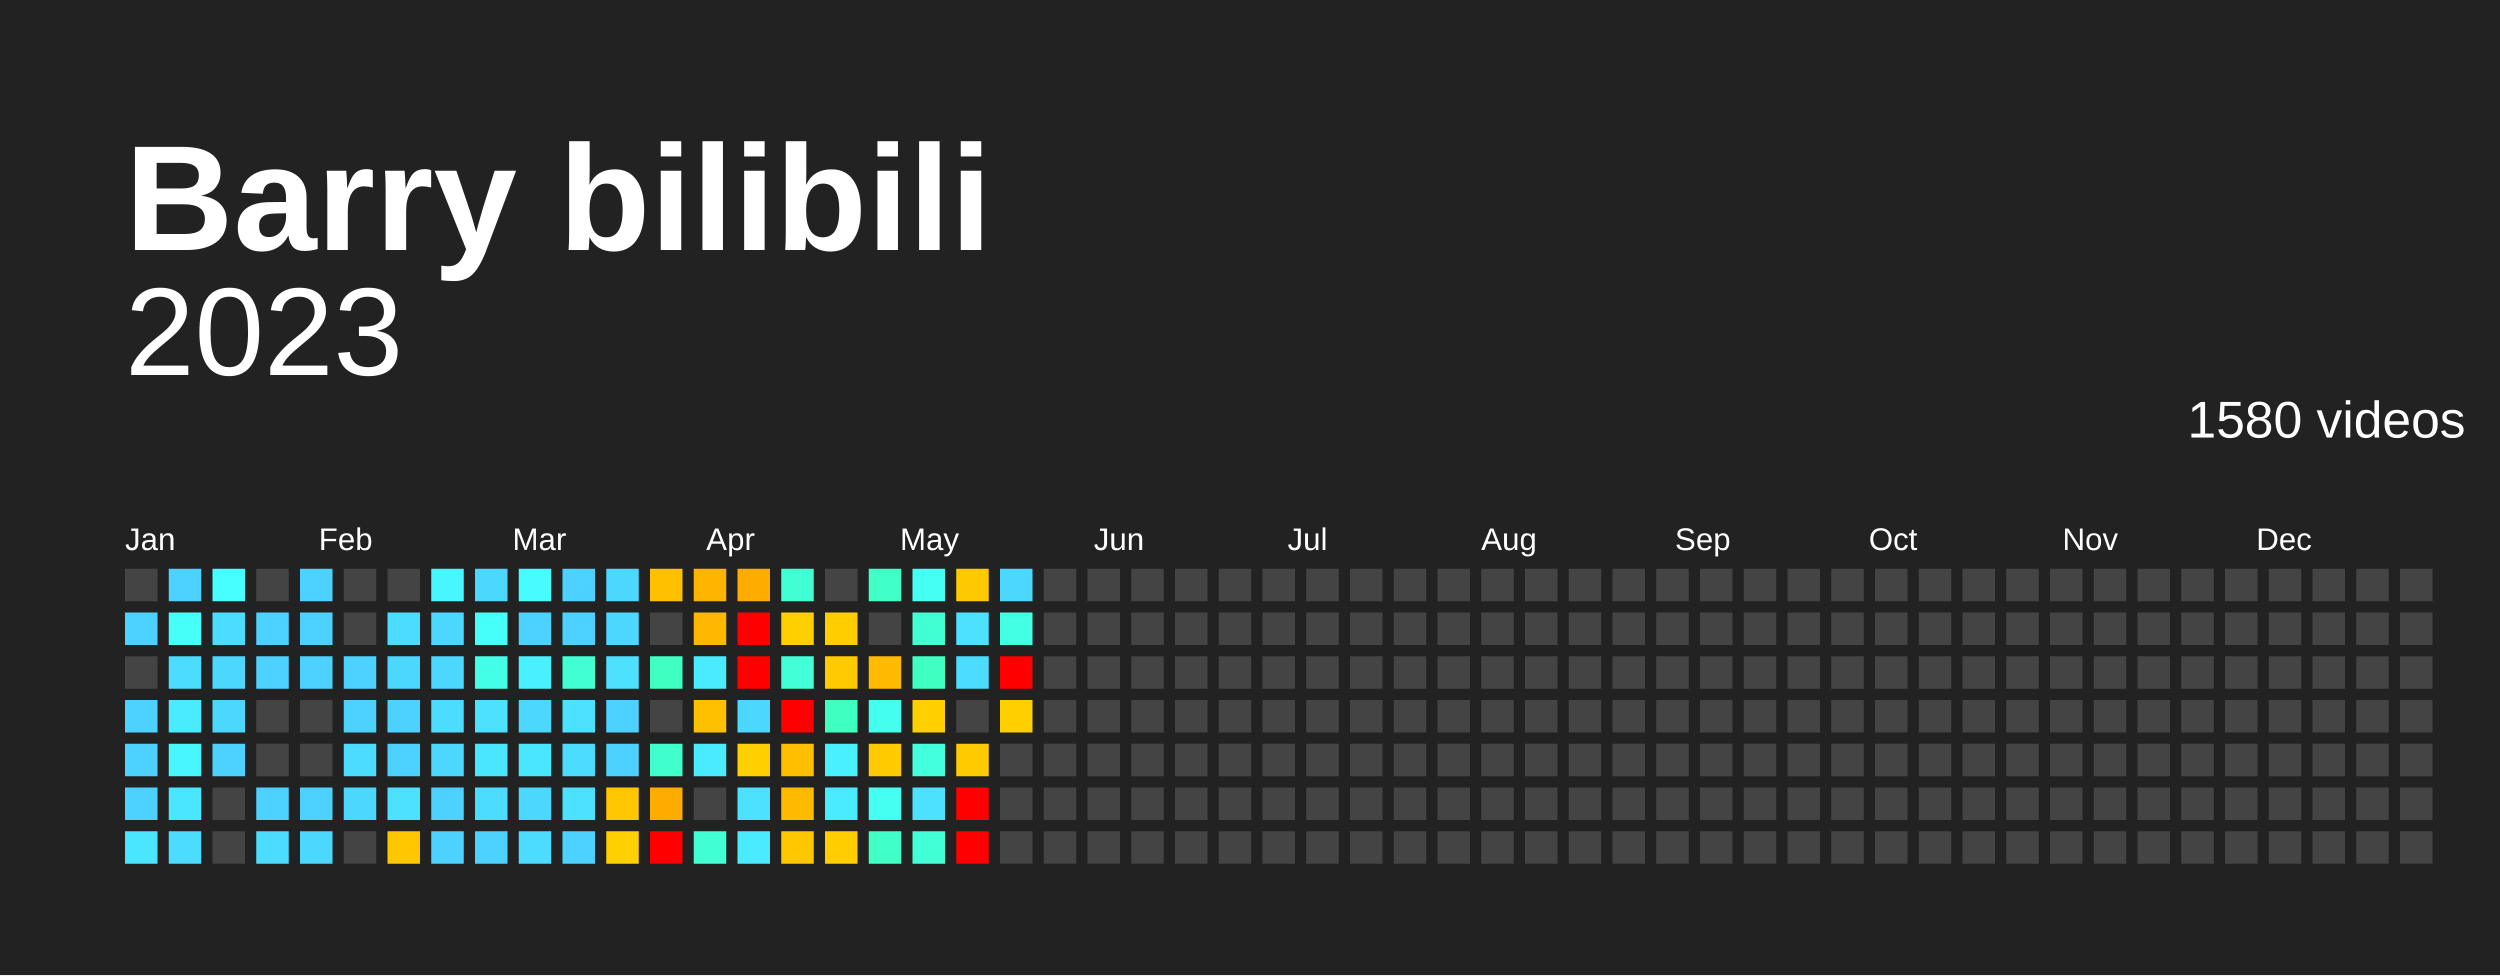
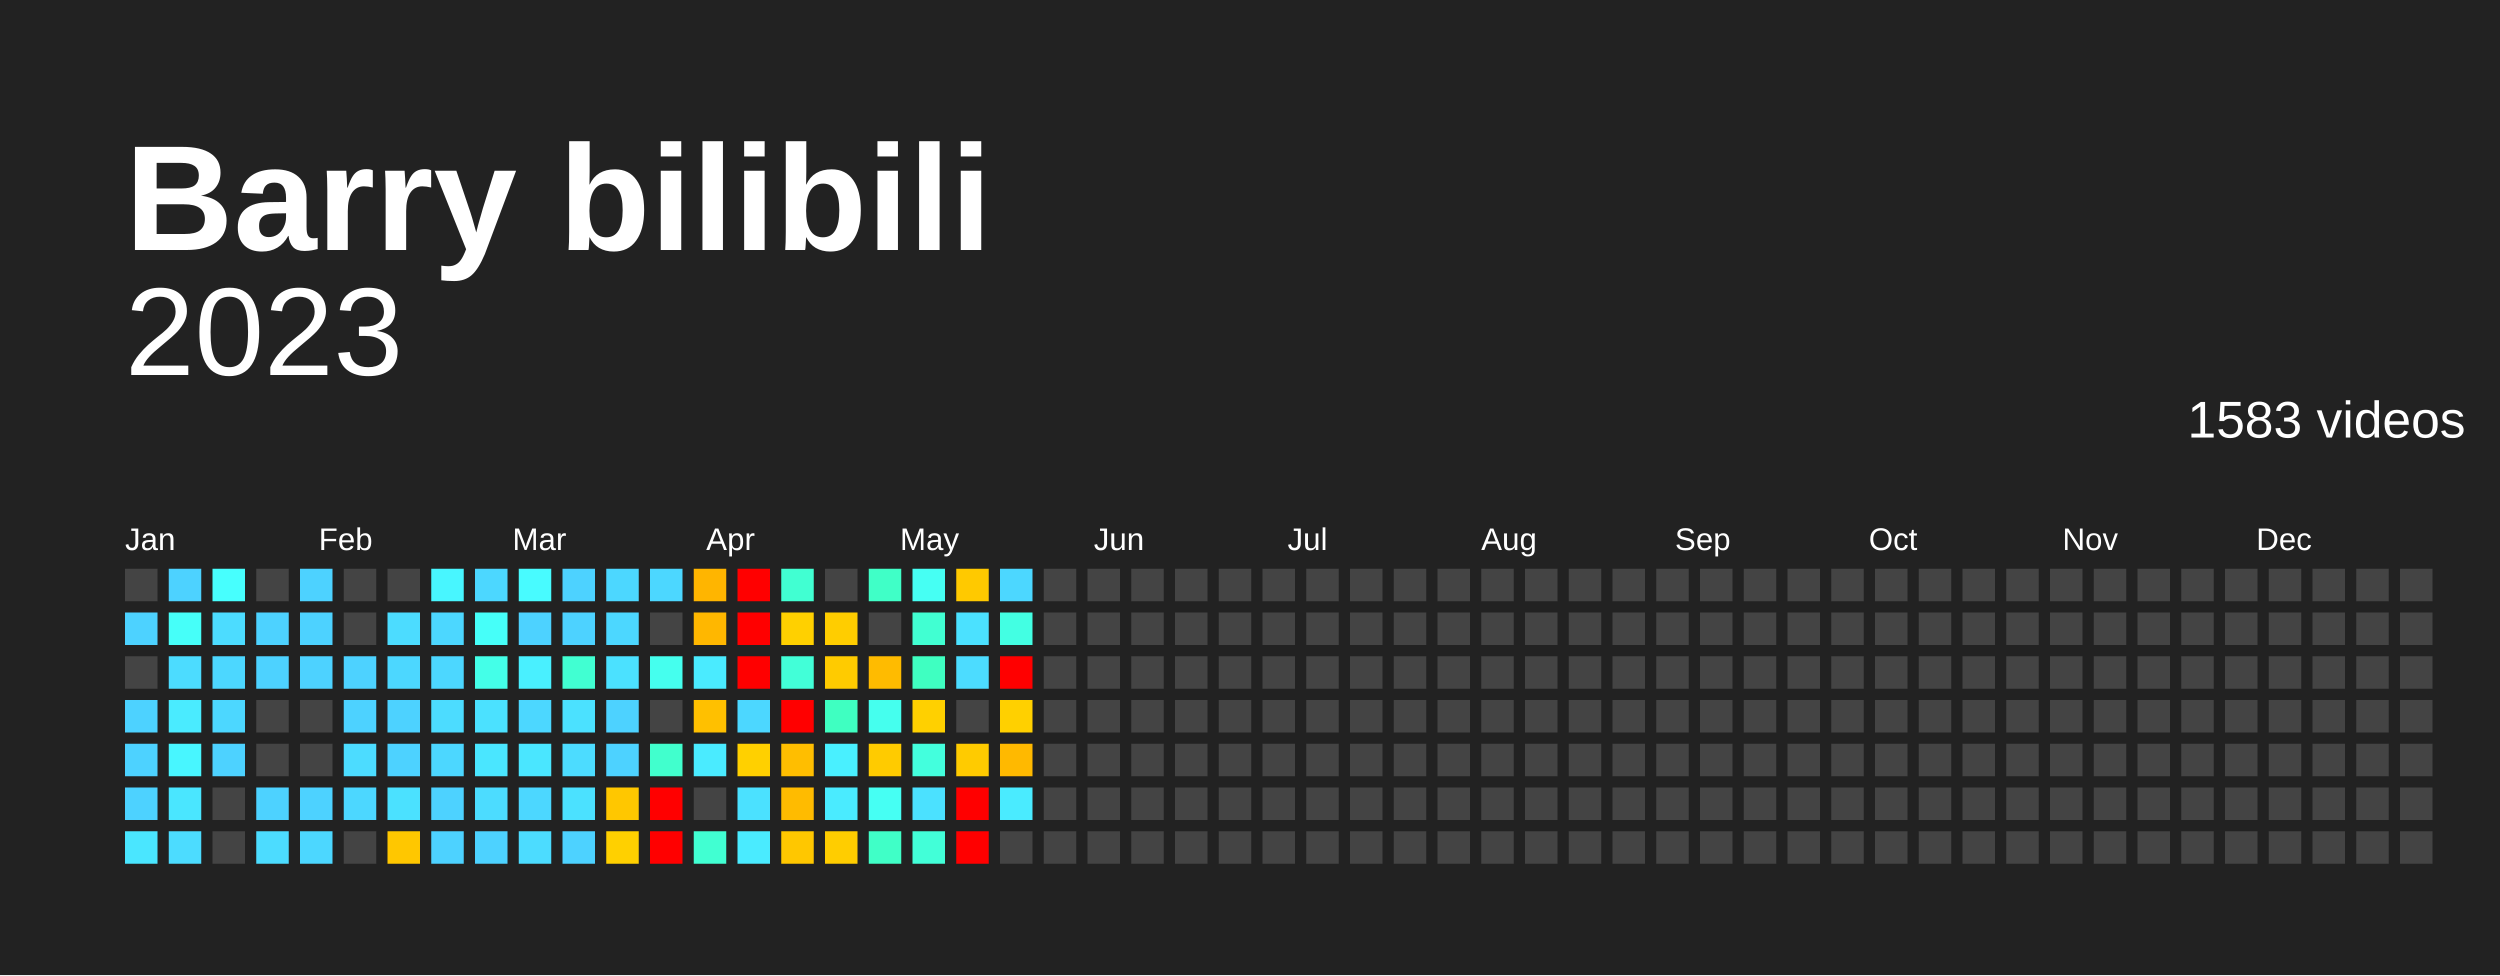
<svg xmlns="http://www.w3.org/2000/svg" baseProfile="full" height="78mm" version="1.1" viewBox="0,0,200,78" width="200mm">
  <defs />
  <rect fill="#222222" height="78" width="200" x="0" y="0" />
  <text fill="#FFFFFF" style="font-size:12px; font-family:Arial; font-weight:bold;" x="10" y="20">Barry bilibili</text>
  <text alignment-baseline="hanging" fill="#FFFFFF" style="font-size:10.0px; font-family:Arial;" x="10" y="30">2023</text>
-   <text alignment-baseline="hanging" fill="#FFFFFF" style="font-size:4.125px; font-family:Arial;" x="175" y="35">1580 videos</text>
+   <text alignment-baseline="hanging" fill="#FFFFFF" style="font-size:4.125px; font-family:Arial;" x="175" y="35">1583 videos</text>
  <text fill="#FFFFFF" style="font-size:2.5px; font-family:Arial" x="10.0" y="44">Jan</text>
  <text fill="#FFFFFF" style="font-size:2.5px; font-family:Arial" x="25.5" y="44">Feb</text>
  <text fill="#FFFFFF" style="font-size:2.5px; font-family:Arial" x="41.0" y="44">Mar</text>
  <text fill="#FFFFFF" style="font-size:2.5px; font-family:Arial" x="56.5" y="44">Apr</text>
  <text fill="#FFFFFF" style="font-size:2.5px; font-family:Arial" x="72.0" y="44">May</text>
  <text fill="#FFFFFF" style="font-size:2.5px; font-family:Arial" x="87.5" y="44">Jun</text>
  <text fill="#FFFFFF" style="font-size:2.5px; font-family:Arial" x="103.0" y="44">Jul</text>
  <text fill="#FFFFFF" style="font-size:2.5px; font-family:Arial" x="118.5" y="44">Aug</text>
  <text fill="#FFFFFF" style="font-size:2.5px; font-family:Arial" x="134.0" y="44">Sep</text>
  <text fill="#FFFFFF" style="font-size:2.5px; font-family:Arial" x="149.5" y="44">Oct</text>
  <text fill="#FFFFFF" style="font-size:2.5px; font-family:Arial" x="165.0" y="44">Nov</text>
  <text fill="#FFFFFF" style="font-size:2.5px; font-family:Arial" x="180.5" y="44">Dec</text>
  <rect fill="#444444" height="2.6" width="2.6" x="10.0" y="45.5" />
  <rect fill="#4dd2ff" height="2.6" width="2.6" x="10.0" y="49.0" />
  <rect fill="#444444" height="2.6" width="2.6" x="10.0" y="52.5" />
  <rect fill="#4dd2ff" height="2.6" width="2.6" x="10.0" y="56.0" />
  <rect fill="#4dd2ff" height="2.6" width="2.6" x="10.0" y="59.5" />
  <rect fill="#4dd2ff" height="2.6" width="2.6" x="10.0" y="63.0" />
  <rect fill="#4ae6ff" height="2.6" width="2.6" x="10.0" y="66.5" />
  <rect fill="#4dd2ff" height="2.6" width="2.6" x="13.5" y="45.5" />
  <rect fill="#46fff9" height="2.6" width="2.6" x="13.5" y="49.0" />
  <rect fill="#4cdcff" height="2.6" width="2.6" x="13.5" y="52.5" />
  <rect fill="#4aebff" height="2.6" width="2.6" x="13.5" y="56.0" />
  <rect fill="#48f6ff" height="2.6" width="2.6" x="13.5" y="59.5" />
  <rect fill="#4ae6ff" height="2.6" width="2.6" x="13.5" y="63.0" />
  <rect fill="#4cdcff" height="2.6" width="2.6" x="13.5" y="66.5" />
  <rect fill="#47fffe" height="2.6" width="2.6" x="17.0" y="45.5" />
  <rect fill="#4cdcff" height="2.6" width="2.6" x="17.0" y="49.0" />
  <rect fill="#4cd7ff" height="2.6" width="2.6" x="17.0" y="52.5" />
  <rect fill="#4cd7ff" height="2.6" width="2.6" x="17.0" y="56.0" />
  <rect fill="#4dd2ff" height="2.6" width="2.6" x="17.0" y="59.5" />
  <rect fill="#444444" height="2.6" width="2.6" x="17.0" y="63.0" />
  <rect fill="#444444" height="2.6" width="2.6" x="17.0" y="66.5" />
  <rect fill="#444444" height="2.6" width="2.6" x="20.5" y="45.5" />
  <rect fill="#4dd2ff" height="2.6" width="2.6" x="20.5" y="49.0" />
  <rect fill="#4dd2ff" height="2.6" width="2.6" x="20.5" y="52.5" />
  <rect fill="#444444" height="2.6" width="2.6" x="20.5" y="56.0" />
  <rect fill="#444444" height="2.6" width="2.6" x="20.5" y="59.5" />
  <rect fill="#4dd2ff" height="2.6" width="2.6" x="20.5" y="63.0" />
  <rect fill="#4cdcff" height="2.6" width="2.6" x="20.5" y="66.5" />
  <rect fill="#4dd2ff" height="2.6" width="2.6" x="24.0" y="45.5" />
  <rect fill="#4dd2ff" height="2.6" width="2.6" x="24.0" y="49.0" />
  <rect fill="#4dd2ff" height="2.6" width="2.6" x="24.0" y="52.5" />
  <rect fill="#444444" height="2.6" width="2.6" x="24.0" y="56.0" />
  <rect fill="#444444" height="2.6" width="2.6" x="24.0" y="59.5" />
  <rect fill="#4dd2ff" height="2.6" width="2.6" x="24.0" y="63.0" />
  <rect fill="#4cd7ff" height="2.6" width="2.6" x="24.0" y="66.5" />
  <rect fill="#444444" height="2.6" width="2.6" x="27.5" y="45.5" />
  <rect fill="#444444" height="2.6" width="2.6" x="27.5" y="49.0" />
  <rect fill="#4dd2ff" height="2.6" width="2.6" x="27.5" y="52.5" />
  <rect fill="#4dd2ff" height="2.6" width="2.6" x="27.5" y="56.0" />
  <rect fill="#4cdcff" height="2.6" width="2.6" x="27.5" y="59.5" />
  <rect fill="#4cd7ff" height="2.6" width="2.6" x="27.5" y="63.0" />
  <rect fill="#444444" height="2.6" width="2.6" x="27.5" y="66.5" />
  <rect fill="#444444" height="2.6" width="2.6" x="31.0" y="45.5" />
  <rect fill="#4cdcff" height="2.6" width="2.6" x="31.0" y="49.0" />
  <rect fill="#4cd7ff" height="2.6" width="2.6" x="31.0" y="52.5" />
  <rect fill="#4dd2ff" height="2.6" width="2.6" x="31.0" y="56.0" />
  <rect fill="#4dd2ff" height="2.6" width="2.6" x="31.0" y="59.5" />
  <rect fill="#4be1ff" height="2.6" width="2.6" x="31.0" y="63.0" />
  <rect fill="#ffc700" height="2.6" width="2.6" x="31.0" y="66.5" />
  <rect fill="#48f6ff" height="2.6" width="2.6" x="34.5" y="45.5" />
  <rect fill="#4cd7ff" height="2.6" width="2.6" x="34.5" y="49.0" />
  <rect fill="#4cd7ff" height="2.6" width="2.6" x="34.5" y="52.5" />
  <rect fill="#4cdcff" height="2.6" width="2.6" x="34.5" y="56.0" />
  <rect fill="#4cd7ff" height="2.6" width="2.6" x="34.5" y="59.5" />
  <rect fill="#4dd2ff" height="2.6" width="2.6" x="34.5" y="63.0" />
  <rect fill="#4dd2ff" height="2.6" width="2.6" x="34.5" y="66.5" />
  <rect fill="#4cd7ff" height="2.6" width="2.6" x="38.0" y="45.5" />
  <rect fill="#46fff9" height="2.6" width="2.6" x="38.0" y="49.0" />
  <rect fill="#44ffe8" height="2.6" width="2.6" x="38.0" y="52.5" />
  <rect fill="#4be1ff" height="2.6" width="2.6" x="38.0" y="56.0" />
  <rect fill="#4ae6ff" height="2.6" width="2.6" x="38.0" y="59.5" />
  <rect fill="#4cdcff" height="2.6" width="2.6" x="38.0" y="63.0" />
  <rect fill="#4dd2ff" height="2.6" width="2.6" x="38.0" y="66.5" />
  <rect fill="#48fbff" height="2.6" width="2.6" x="41.5" y="45.5" />
  <rect fill="#4dd2ff" height="2.6" width="2.6" x="41.5" y="49.0" />
  <rect fill="#49f0ff" height="2.6" width="2.6" x="41.5" y="52.5" />
  <rect fill="#4cd7ff" height="2.6" width="2.6" x="41.5" y="56.0" />
  <rect fill="#4ae6ff" height="2.6" width="2.6" x="41.5" y="59.5" />
  <rect fill="#4cd7ff" height="2.6" width="2.6" x="41.5" y="63.0" />
  <rect fill="#4cdcff" height="2.6" width="2.6" x="41.5" y="66.5" />
  <rect fill="#4dd2ff" height="2.6" width="2.6" x="45.0" y="45.5" />
  <rect fill="#4dd2ff" height="2.6" width="2.6" x="45.0" y="49.0" />
  <rect fill="#41ffd2" height="2.6" width="2.6" x="45.0" y="52.5" />
  <rect fill="#4be1ff" height="2.6" width="2.6" x="45.0" y="56.0" />
  <rect fill="#4cdcff" height="2.6" width="2.6" x="45.0" y="59.5" />
  <rect fill="#4be1ff" height="2.6" width="2.6" x="45.0" y="63.0" />
  <rect fill="#4dd2ff" height="2.6" width="2.6" x="45.0" y="66.5" />
  <rect fill="#4cd7ff" height="2.6" width="2.6" x="48.5" y="45.5" />
  <rect fill="#4cd7ff" height="2.6" width="2.6" x="48.5" y="49.0" />
  <rect fill="#4be1ff" height="2.6" width="2.6" x="48.5" y="52.5" />
  <rect fill="#4dd2ff" height="2.6" width="2.6" x="48.5" y="56.0" />
  <rect fill="#4dd2ff" height="2.6" width="2.6" x="48.5" y="59.5" />
  <rect fill="#ffc700" height="2.6" width="2.6" x="48.5" y="63.0" />
  <rect fill="#ffd000" height="2.6" width="2.6" x="48.5" y="66.5" />
-   <rect fill="#ffc000" height="2.6" width="2.6" x="52.0" y="45.5" />
+   <rect fill="#4cd7ff" height="2.6" width="2.6" x="52.0" y="45.5" />
  <rect fill="#444444" height="2.6" width="2.6" x="52.0" y="49.0" />
-   <rect fill="#3fffc1" height="2.6" width="2.6" x="52.0" y="52.5" />
+   <rect fill="#45ffee" height="2.6" width="2.6" x="52.0" y="52.5" />
  <rect fill="#444444" height="2.6" width="2.6" x="52.0" y="56.0" />
  <rect fill="#41ffcd" height="2.6" width="2.6" x="52.0" y="59.5" />
-   <rect fill="#ffac00" height="2.6" width="2.6" x="52.0" y="63.0" />
+   <rect fill="red" height="2.6" width="2.6" x="52.0" y="63.0" />
  <rect fill="red" height="2.6" width="2.6" x="52.0" y="66.5" />
  <rect fill="#ffb500" height="2.6" width="2.6" x="55.5" y="45.5" />
  <rect fill="#ffb700" height="2.6" width="2.6" x="55.5" y="49.0" />
  <rect fill="#4aebff" height="2.6" width="2.6" x="55.5" y="52.5" />
  <rect fill="#ffc000" height="2.6" width="2.6" x="55.5" y="56.0" />
  <rect fill="#4aebff" height="2.6" width="2.6" x="55.5" y="59.5" />
  <rect fill="#444444" height="2.6" width="2.6" x="55.5" y="63.0" />
  <rect fill="#41ffd2" height="2.6" width="2.6" x="55.5" y="66.5" />
-   <rect fill="#ffac00" height="2.6" width="2.6" x="59.0" y="45.5" />
+   <rect fill="red" height="2.6" width="2.6" x="59.0" y="45.5" />
  <rect fill="red" height="2.6" width="2.6" x="59.0" y="49.0" />
  <rect fill="red" height="2.6" width="2.6" x="59.0" y="52.5" />
  <rect fill="#4cd7ff" height="2.6" width="2.6" x="59.0" y="56.0" />
  <rect fill="#ffd000" height="2.6" width="2.6" x="59.0" y="59.5" />
  <rect fill="#4be1ff" height="2.6" width="2.6" x="59.0" y="63.0" />
  <rect fill="#4aebff" height="2.6" width="2.6" x="59.0" y="66.5" />
  <rect fill="#41ffd2" height="2.6" width="2.6" x="62.5" y="45.5" />
  <rect fill="#ffd000" height="2.6" width="2.6" x="62.5" y="49.0" />
  <rect fill="#42ffd8" height="2.6" width="2.6" x="62.5" y="52.5" />
  <rect fill="red" height="2.6" width="2.6" x="62.5" y="56.0" />
  <rect fill="#ffbe00" height="2.6" width="2.6" x="62.5" y="59.5" />
  <rect fill="#ffbb00" height="2.6" width="2.6" x="62.5" y="63.0" />
  <rect fill="#ffc700" height="2.6" width="2.6" x="62.5" y="66.5" />
  <rect fill="#444444" height="2.6" width="2.6" x="66.0" y="45.5" />
  <rect fill="#ffcd00" height="2.6" width="2.6" x="66.0" y="49.0" />
  <rect fill="#ffcb00" height="2.6" width="2.6" x="66.0" y="52.5" />
  <rect fill="#3fffc1" height="2.6" width="2.6" x="66.0" y="56.0" />
  <rect fill="#49f0ff" height="2.6" width="2.6" x="66.0" y="59.5" />
  <rect fill="#4aebff" height="2.6" width="2.6" x="66.0" y="63.0" />
  <rect fill="#ffcd00" height="2.6" width="2.6" x="66.0" y="66.5" />
  <rect fill="#40ffc7" height="2.6" width="2.6" x="69.5" y="45.5" />
  <rect fill="#444444" height="2.6" width="2.6" x="69.5" y="49.0" />
  <rect fill="#ffbb00" height="2.6" width="2.6" x="69.5" y="52.5" />
  <rect fill="#45ffee" height="2.6" width="2.6" x="69.5" y="56.0" />
  <rect fill="#ffcb00" height="2.6" width="2.6" x="69.5" y="59.5" />
  <rect fill="#46fff3" height="2.6" width="2.6" x="69.5" y="63.0" />
  <rect fill="#40ffc7" height="2.6" width="2.6" x="69.5" y="66.5" />
  <rect fill="#46fff3" height="2.6" width="2.6" x="73.0" y="45.5" />
  <rect fill="#41ffd2" height="2.6" width="2.6" x="73.0" y="49.0" />
  <rect fill="#3fffc1" height="2.6" width="2.6" x="73.0" y="52.5" />
  <rect fill="#ffd000" height="2.6" width="2.6" x="73.0" y="56.0" />
  <rect fill="#43ffdd" height="2.6" width="2.6" x="73.0" y="59.5" />
  <rect fill="#4be1ff" height="2.6" width="2.6" x="73.0" y="63.0" />
  <rect fill="#42ffd8" height="2.6" width="2.6" x="73.0" y="66.5" />
  <rect fill="#ffc900" height="2.6" width="2.6" x="76.5" y="45.5" />
  <rect fill="#4be1ff" height="2.6" width="2.6" x="76.5" y="49.0" />
  <rect fill="#4cdcff" height="2.6" width="2.6" x="76.5" y="52.5" />
  <rect fill="#444444" height="2.6" width="2.6" x="76.5" y="56.0" />
  <rect fill="#ffcb00" height="2.6" width="2.6" x="76.5" y="59.5" />
  <rect fill="red" height="2.6" width="2.6" x="76.5" y="63.0" />
  <rect fill="red" height="2.6" width="2.6" x="76.5" y="66.5" />
  <rect fill="#4cd7ff" height="2.6" width="2.6" x="80.0" y="45.5" />
  <rect fill="#43ffe3" height="2.6" width="2.6" x="80.0" y="49.0" />
  <rect fill="red" height="2.6" width="2.6" x="80.0" y="52.5" />
  <rect fill="#ffd000" height="2.6" width="2.6" x="80.0" y="56.0" />
-   <rect fill="#444444" height="2.6" width="2.6" x="80.0" y="59.5" />
-   <rect fill="#444444" height="2.6" width="2.6" x="80.0" y="63.0" />
+   <rect fill="#ffb900" height="2.6" width="2.6" x="80.0" y="59.5" />
+   <rect fill="#4aebff" height="2.6" width="2.6" x="80.0" y="63.0" />
  <rect fill="#444444" height="2.6" width="2.6" x="80.0" y="66.5" />
  <rect fill="#444444" height="2.6" width="2.6" x="83.5" y="45.5" />
  <rect fill="#444444" height="2.6" width="2.6" x="83.5" y="49.0" />
  <rect fill="#444444" height="2.6" width="2.6" x="83.5" y="52.5" />
  <rect fill="#444444" height="2.6" width="2.6" x="83.5" y="56.0" />
  <rect fill="#444444" height="2.6" width="2.6" x="83.5" y="59.5" />
  <rect fill="#444444" height="2.6" width="2.6" x="83.5" y="63.0" />
  <rect fill="#444444" height="2.6" width="2.6" x="83.5" y="66.5" />
  <rect fill="#444444" height="2.6" width="2.6" x="87.0" y="45.5" />
  <rect fill="#444444" height="2.6" width="2.6" x="87.0" y="49.0" />
  <rect fill="#444444" height="2.6" width="2.6" x="87.0" y="52.5" />
  <rect fill="#444444" height="2.6" width="2.6" x="87.0" y="56.0" />
  <rect fill="#444444" height="2.6" width="2.6" x="87.0" y="59.5" />
  <rect fill="#444444" height="2.6" width="2.6" x="87.0" y="63.0" />
  <rect fill="#444444" height="2.6" width="2.6" x="87.0" y="66.5" />
  <rect fill="#444444" height="2.6" width="2.6" x="90.5" y="45.5" />
  <rect fill="#444444" height="2.6" width="2.6" x="90.5" y="49.0" />
  <rect fill="#444444" height="2.6" width="2.6" x="90.5" y="52.5" />
  <rect fill="#444444" height="2.6" width="2.6" x="90.5" y="56.0" />
  <rect fill="#444444" height="2.6" width="2.6" x="90.5" y="59.5" />
  <rect fill="#444444" height="2.6" width="2.6" x="90.5" y="63.0" />
  <rect fill="#444444" height="2.6" width="2.6" x="90.5" y="66.5" />
  <rect fill="#444444" height="2.6" width="2.6" x="94.0" y="45.5" />
  <rect fill="#444444" height="2.6" width="2.6" x="94.0" y="49.0" />
  <rect fill="#444444" height="2.6" width="2.6" x="94.0" y="52.5" />
  <rect fill="#444444" height="2.6" width="2.6" x="94.0" y="56.0" />
  <rect fill="#444444" height="2.6" width="2.6" x="94.0" y="59.5" />
  <rect fill="#444444" height="2.6" width="2.6" x="94.0" y="63.0" />
  <rect fill="#444444" height="2.6" width="2.6" x="94.0" y="66.5" />
  <rect fill="#444444" height="2.6" width="2.6" x="97.5" y="45.5" />
  <rect fill="#444444" height="2.6" width="2.6" x="97.5" y="49.0" />
  <rect fill="#444444" height="2.6" width="2.6" x="97.5" y="52.5" />
  <rect fill="#444444" height="2.6" width="2.6" x="97.5" y="56.0" />
  <rect fill="#444444" height="2.6" width="2.6" x="97.5" y="59.5" />
  <rect fill="#444444" height="2.6" width="2.6" x="97.5" y="63.0" />
  <rect fill="#444444" height="2.6" width="2.6" x="97.5" y="66.5" />
  <rect fill="#444444" height="2.6" width="2.6" x="101.0" y="45.5" />
  <rect fill="#444444" height="2.6" width="2.6" x="101.0" y="49.0" />
  <rect fill="#444444" height="2.6" width="2.6" x="101.0" y="52.5" />
  <rect fill="#444444" height="2.6" width="2.6" x="101.0" y="56.0" />
  <rect fill="#444444" height="2.6" width="2.6" x="101.0" y="59.5" />
  <rect fill="#444444" height="2.6" width="2.6" x="101.0" y="63.0" />
  <rect fill="#444444" height="2.6" width="2.6" x="101.0" y="66.5" />
  <rect fill="#444444" height="2.6" width="2.6" x="104.5" y="45.5" />
  <rect fill="#444444" height="2.6" width="2.6" x="104.5" y="49.0" />
  <rect fill="#444444" height="2.6" width="2.6" x="104.5" y="52.5" />
  <rect fill="#444444" height="2.6" width="2.6" x="104.5" y="56.0" />
  <rect fill="#444444" height="2.6" width="2.6" x="104.5" y="59.5" />
  <rect fill="#444444" height="2.6" width="2.6" x="104.5" y="63.0" />
  <rect fill="#444444" height="2.6" width="2.6" x="104.5" y="66.5" />
  <rect fill="#444444" height="2.6" width="2.6" x="108.0" y="45.5" />
  <rect fill="#444444" height="2.6" width="2.6" x="108.0" y="49.0" />
  <rect fill="#444444" height="2.6" width="2.6" x="108.0" y="52.5" />
  <rect fill="#444444" height="2.6" width="2.6" x="108.0" y="56.0" />
  <rect fill="#444444" height="2.6" width="2.6" x="108.0" y="59.5" />
  <rect fill="#444444" height="2.6" width="2.6" x="108.0" y="63.0" />
  <rect fill="#444444" height="2.6" width="2.6" x="108.0" y="66.5" />
  <rect fill="#444444" height="2.6" width="2.6" x="111.5" y="45.5" />
  <rect fill="#444444" height="2.6" width="2.6" x="111.5" y="49.0" />
  <rect fill="#444444" height="2.6" width="2.6" x="111.5" y="52.5" />
  <rect fill="#444444" height="2.6" width="2.6" x="111.5" y="56.0" />
  <rect fill="#444444" height="2.6" width="2.6" x="111.5" y="59.5" />
  <rect fill="#444444" height="2.6" width="2.6" x="111.5" y="63.0" />
  <rect fill="#444444" height="2.6" width="2.6" x="111.5" y="66.5" />
  <rect fill="#444444" height="2.6" width="2.6" x="115.0" y="45.5" />
  <rect fill="#444444" height="2.6" width="2.6" x="115.0" y="49.0" />
  <rect fill="#444444" height="2.6" width="2.6" x="115.0" y="52.5" />
  <rect fill="#444444" height="2.6" width="2.6" x="115.0" y="56.0" />
  <rect fill="#444444" height="2.6" width="2.6" x="115.0" y="59.5" />
  <rect fill="#444444" height="2.6" width="2.6" x="115.0" y="63.0" />
  <rect fill="#444444" height="2.6" width="2.6" x="115.0" y="66.5" />
  <rect fill="#444444" height="2.6" width="2.6" x="118.5" y="45.5" />
  <rect fill="#444444" height="2.6" width="2.6" x="118.5" y="49.0" />
  <rect fill="#444444" height="2.6" width="2.6" x="118.5" y="52.5" />
  <rect fill="#444444" height="2.6" width="2.6" x="118.5" y="56.0" />
  <rect fill="#444444" height="2.6" width="2.6" x="118.5" y="59.5" />
  <rect fill="#444444" height="2.6" width="2.6" x="118.5" y="63.0" />
  <rect fill="#444444" height="2.6" width="2.6" x="118.5" y="66.5" />
  <rect fill="#444444" height="2.6" width="2.6" x="122.0" y="45.5" />
  <rect fill="#444444" height="2.6" width="2.6" x="122.0" y="49.0" />
  <rect fill="#444444" height="2.6" width="2.6" x="122.0" y="52.5" />
  <rect fill="#444444" height="2.6" width="2.6" x="122.0" y="56.0" />
  <rect fill="#444444" height="2.6" width="2.6" x="122.0" y="59.5" />
  <rect fill="#444444" height="2.6" width="2.6" x="122.0" y="63.0" />
  <rect fill="#444444" height="2.6" width="2.6" x="122.0" y="66.5" />
  <rect fill="#444444" height="2.6" width="2.6" x="125.5" y="45.5" />
  <rect fill="#444444" height="2.6" width="2.6" x="125.5" y="49.0" />
  <rect fill="#444444" height="2.6" width="2.6" x="125.5" y="52.5" />
  <rect fill="#444444" height="2.6" width="2.6" x="125.5" y="56.0" />
  <rect fill="#444444" height="2.6" width="2.6" x="125.5" y="59.5" />
  <rect fill="#444444" height="2.6" width="2.6" x="125.5" y="63.0" />
  <rect fill="#444444" height="2.6" width="2.6" x="125.5" y="66.5" />
  <rect fill="#444444" height="2.6" width="2.6" x="129.0" y="45.5" />
  <rect fill="#444444" height="2.6" width="2.6" x="129.0" y="49.0" />
  <rect fill="#444444" height="2.6" width="2.6" x="129.0" y="52.5" />
  <rect fill="#444444" height="2.6" width="2.6" x="129.0" y="56.0" />
  <rect fill="#444444" height="2.6" width="2.6" x="129.0" y="59.5" />
  <rect fill="#444444" height="2.6" width="2.6" x="129.0" y="63.0" />
  <rect fill="#444444" height="2.6" width="2.6" x="129.0" y="66.5" />
  <rect fill="#444444" height="2.6" width="2.6" x="132.5" y="45.5" />
  <rect fill="#444444" height="2.6" width="2.6" x="132.5" y="49.0" />
  <rect fill="#444444" height="2.6" width="2.6" x="132.5" y="52.5" />
  <rect fill="#444444" height="2.6" width="2.6" x="132.5" y="56.0" />
  <rect fill="#444444" height="2.6" width="2.6" x="132.5" y="59.5" />
  <rect fill="#444444" height="2.6" width="2.6" x="132.5" y="63.0" />
  <rect fill="#444444" height="2.6" width="2.6" x="132.5" y="66.5" />
  <rect fill="#444444" height="2.6" width="2.6" x="136.0" y="45.5" />
  <rect fill="#444444" height="2.6" width="2.6" x="136.0" y="49.0" />
  <rect fill="#444444" height="2.6" width="2.6" x="136.0" y="52.5" />
  <rect fill="#444444" height="2.6" width="2.6" x="136.0" y="56.0" />
  <rect fill="#444444" height="2.6" width="2.6" x="136.0" y="59.5" />
  <rect fill="#444444" height="2.6" width="2.6" x="136.0" y="63.0" />
  <rect fill="#444444" height="2.6" width="2.6" x="136.0" y="66.5" />
  <rect fill="#444444" height="2.6" width="2.6" x="139.5" y="45.5" />
  <rect fill="#444444" height="2.6" width="2.6" x="139.5" y="49.0" />
  <rect fill="#444444" height="2.6" width="2.6" x="139.5" y="52.5" />
  <rect fill="#444444" height="2.6" width="2.6" x="139.5" y="56.0" />
  <rect fill="#444444" height="2.6" width="2.6" x="139.5" y="59.5" />
  <rect fill="#444444" height="2.6" width="2.6" x="139.5" y="63.0" />
  <rect fill="#444444" height="2.6" width="2.6" x="139.5" y="66.5" />
  <rect fill="#444444" height="2.6" width="2.6" x="143.0" y="45.5" />
  <rect fill="#444444" height="2.6" width="2.6" x="143.0" y="49.0" />
  <rect fill="#444444" height="2.6" width="2.6" x="143.0" y="52.5" />
  <rect fill="#444444" height="2.6" width="2.6" x="143.0" y="56.0" />
  <rect fill="#444444" height="2.6" width="2.6" x="143.0" y="59.5" />
  <rect fill="#444444" height="2.6" width="2.6" x="143.0" y="63.0" />
  <rect fill="#444444" height="2.6" width="2.6" x="143.0" y="66.5" />
  <rect fill="#444444" height="2.6" width="2.6" x="146.5" y="45.5" />
  <rect fill="#444444" height="2.6" width="2.6" x="146.5" y="49.0" />
  <rect fill="#444444" height="2.6" width="2.6" x="146.5" y="52.5" />
  <rect fill="#444444" height="2.6" width="2.6" x="146.5" y="56.0" />
  <rect fill="#444444" height="2.6" width="2.6" x="146.5" y="59.5" />
  <rect fill="#444444" height="2.6" width="2.6" x="146.5" y="63.0" />
  <rect fill="#444444" height="2.6" width="2.6" x="146.5" y="66.5" />
  <rect fill="#444444" height="2.6" width="2.6" x="150.0" y="45.5" />
  <rect fill="#444444" height="2.6" width="2.6" x="150.0" y="49.0" />
  <rect fill="#444444" height="2.6" width="2.6" x="150.0" y="52.5" />
  <rect fill="#444444" height="2.6" width="2.6" x="150.0" y="56.0" />
  <rect fill="#444444" height="2.6" width="2.6" x="150.0" y="59.5" />
  <rect fill="#444444" height="2.6" width="2.6" x="150.0" y="63.0" />
  <rect fill="#444444" height="2.6" width="2.6" x="150.0" y="66.5" />
  <rect fill="#444444" height="2.6" width="2.6" x="153.5" y="45.5" />
  <rect fill="#444444" height="2.6" width="2.6" x="153.5" y="49.0" />
  <rect fill="#444444" height="2.6" width="2.6" x="153.5" y="52.5" />
  <rect fill="#444444" height="2.6" width="2.6" x="153.5" y="56.0" />
  <rect fill="#444444" height="2.6" width="2.6" x="153.5" y="59.5" />
  <rect fill="#444444" height="2.6" width="2.6" x="153.5" y="63.0" />
  <rect fill="#444444" height="2.6" width="2.6" x="153.5" y="66.5" />
  <rect fill="#444444" height="2.6" width="2.6" x="157.0" y="45.5" />
  <rect fill="#444444" height="2.6" width="2.6" x="157.0" y="49.0" />
  <rect fill="#444444" height="2.6" width="2.6" x="157.0" y="52.5" />
  <rect fill="#444444" height="2.6" width="2.6" x="157.0" y="56.0" />
  <rect fill="#444444" height="2.6" width="2.6" x="157.0" y="59.5" />
  <rect fill="#444444" height="2.6" width="2.6" x="157.0" y="63.0" />
  <rect fill="#444444" height="2.6" width="2.6" x="157.0" y="66.5" />
  <rect fill="#444444" height="2.6" width="2.6" x="160.5" y="45.5" />
  <rect fill="#444444" height="2.6" width="2.6" x="160.5" y="49.0" />
  <rect fill="#444444" height="2.6" width="2.6" x="160.5" y="52.5" />
  <rect fill="#444444" height="2.6" width="2.6" x="160.5" y="56.0" />
  <rect fill="#444444" height="2.6" width="2.6" x="160.5" y="59.5" />
  <rect fill="#444444" height="2.6" width="2.6" x="160.5" y="63.0" />
  <rect fill="#444444" height="2.6" width="2.6" x="160.5" y="66.5" />
  <rect fill="#444444" height="2.6" width="2.6" x="164.0" y="45.5" />
  <rect fill="#444444" height="2.6" width="2.6" x="164.0" y="49.0" />
  <rect fill="#444444" height="2.6" width="2.6" x="164.0" y="52.5" />
  <rect fill="#444444" height="2.6" width="2.6" x="164.0" y="56.0" />
  <rect fill="#444444" height="2.6" width="2.6" x="164.0" y="59.5" />
  <rect fill="#444444" height="2.6" width="2.6" x="164.0" y="63.0" />
  <rect fill="#444444" height="2.6" width="2.6" x="164.0" y="66.5" />
  <rect fill="#444444" height="2.6" width="2.6" x="167.5" y="45.5" />
  <rect fill="#444444" height="2.6" width="2.6" x="167.5" y="49.0" />
  <rect fill="#444444" height="2.6" width="2.6" x="167.5" y="52.5" />
  <rect fill="#444444" height="2.6" width="2.6" x="167.5" y="56.0" />
  <rect fill="#444444" height="2.6" width="2.6" x="167.5" y="59.5" />
  <rect fill="#444444" height="2.6" width="2.6" x="167.5" y="63.0" />
  <rect fill="#444444" height="2.6" width="2.6" x="167.5" y="66.5" />
  <rect fill="#444444" height="2.6" width="2.6" x="171.0" y="45.5" />
  <rect fill="#444444" height="2.6" width="2.6" x="171.0" y="49.0" />
  <rect fill="#444444" height="2.6" width="2.6" x="171.0" y="52.5" />
  <rect fill="#444444" height="2.6" width="2.6" x="171.0" y="56.0" />
  <rect fill="#444444" height="2.6" width="2.6" x="171.0" y="59.5" />
  <rect fill="#444444" height="2.6" width="2.6" x="171.0" y="63.0" />
  <rect fill="#444444" height="2.6" width="2.6" x="171.0" y="66.5" />
  <rect fill="#444444" height="2.6" width="2.6" x="174.5" y="45.5" />
  <rect fill="#444444" height="2.6" width="2.6" x="174.5" y="49.0" />
  <rect fill="#444444" height="2.6" width="2.6" x="174.5" y="52.5" />
  <rect fill="#444444" height="2.6" width="2.6" x="174.5" y="56.0" />
  <rect fill="#444444" height="2.6" width="2.6" x="174.5" y="59.5" />
  <rect fill="#444444" height="2.6" width="2.6" x="174.5" y="63.0" />
  <rect fill="#444444" height="2.6" width="2.6" x="174.5" y="66.5" />
  <rect fill="#444444" height="2.6" width="2.6" x="178.0" y="45.5" />
  <rect fill="#444444" height="2.6" width="2.6" x="178.0" y="49.0" />
  <rect fill="#444444" height="2.6" width="2.6" x="178.0" y="52.5" />
  <rect fill="#444444" height="2.6" width="2.6" x="178.0" y="56.0" />
  <rect fill="#444444" height="2.6" width="2.6" x="178.0" y="59.5" />
  <rect fill="#444444" height="2.6" width="2.6" x="178.0" y="63.0" />
  <rect fill="#444444" height="2.6" width="2.6" x="178.0" y="66.5" />
  <rect fill="#444444" height="2.6" width="2.6" x="181.5" y="45.5" />
  <rect fill="#444444" height="2.6" width="2.6" x="181.5" y="49.0" />
  <rect fill="#444444" height="2.6" width="2.6" x="181.5" y="52.5" />
  <rect fill="#444444" height="2.6" width="2.6" x="181.5" y="56.0" />
  <rect fill="#444444" height="2.6" width="2.6" x="181.5" y="59.5" />
  <rect fill="#444444" height="2.6" width="2.6" x="181.5" y="63.0" />
  <rect fill="#444444" height="2.6" width="2.6" x="181.5" y="66.5" />
  <rect fill="#444444" height="2.6" width="2.6" x="185.0" y="45.5" />
  <rect fill="#444444" height="2.6" width="2.6" x="185.0" y="49.0" />
  <rect fill="#444444" height="2.6" width="2.6" x="185.0" y="52.5" />
  <rect fill="#444444" height="2.6" width="2.6" x="185.0" y="56.0" />
  <rect fill="#444444" height="2.6" width="2.6" x="185.0" y="59.5" />
  <rect fill="#444444" height="2.6" width="2.6" x="185.0" y="63.0" />
  <rect fill="#444444" height="2.6" width="2.6" x="185.0" y="66.5" />
  <rect fill="#444444" height="2.6" width="2.6" x="188.5" y="45.5" />
  <rect fill="#444444" height="2.6" width="2.6" x="188.5" y="49.0" />
  <rect fill="#444444" height="2.6" width="2.6" x="188.5" y="52.5" />
  <rect fill="#444444" height="2.6" width="2.6" x="188.5" y="56.0" />
  <rect fill="#444444" height="2.6" width="2.6" x="188.5" y="59.5" />
  <rect fill="#444444" height="2.6" width="2.6" x="188.5" y="63.0" />
  <rect fill="#444444" height="2.6" width="2.6" x="188.5" y="66.5" />
  <rect fill="#444444" height="2.6" width="2.6" x="192.0" y="45.5" />
  <rect fill="#444444" height="2.6" width="2.6" x="192.0" y="49.0" />
  <rect fill="#444444" height="2.6" width="2.6" x="192.0" y="52.5" />
  <rect fill="#444444" height="2.6" width="2.6" x="192.0" y="56.0" />
  <rect fill="#444444" height="2.6" width="2.6" x="192.0" y="59.5" />
  <rect fill="#444444" height="2.6" width="2.6" x="192.0" y="63.0" />
  <rect fill="#444444" height="2.6" width="2.6" x="192.0" y="66.5" />
</svg>
